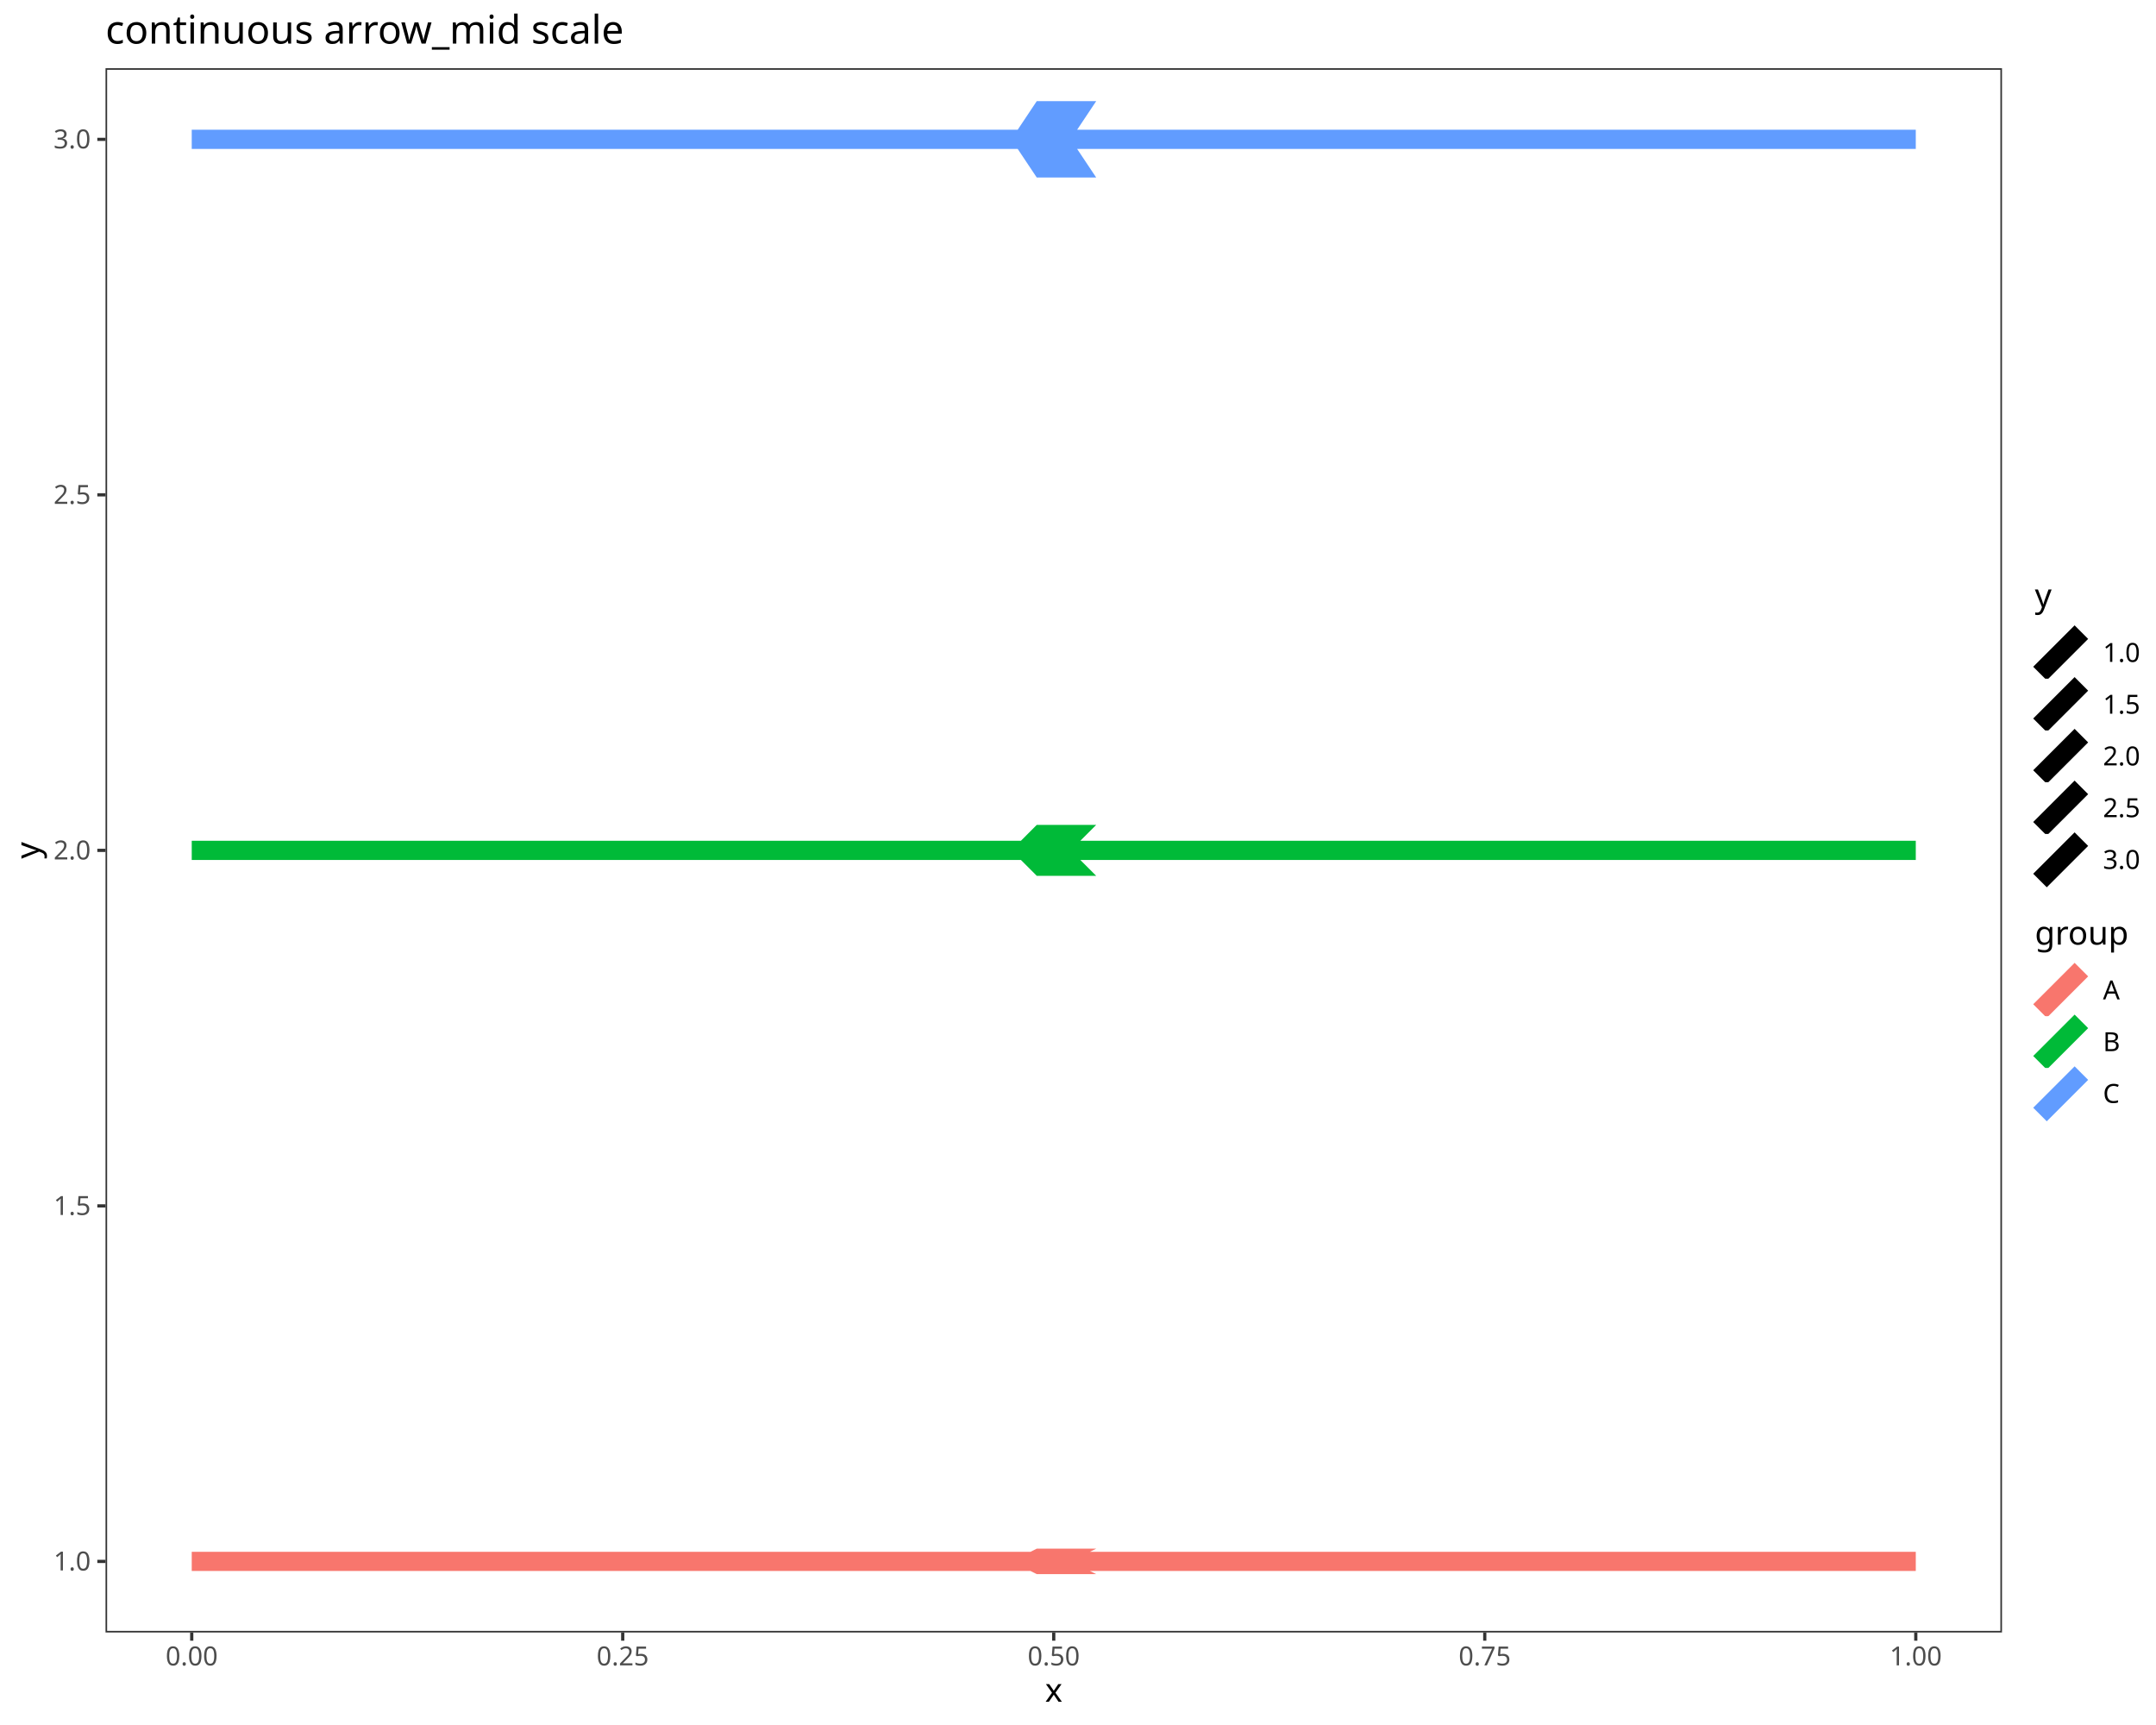
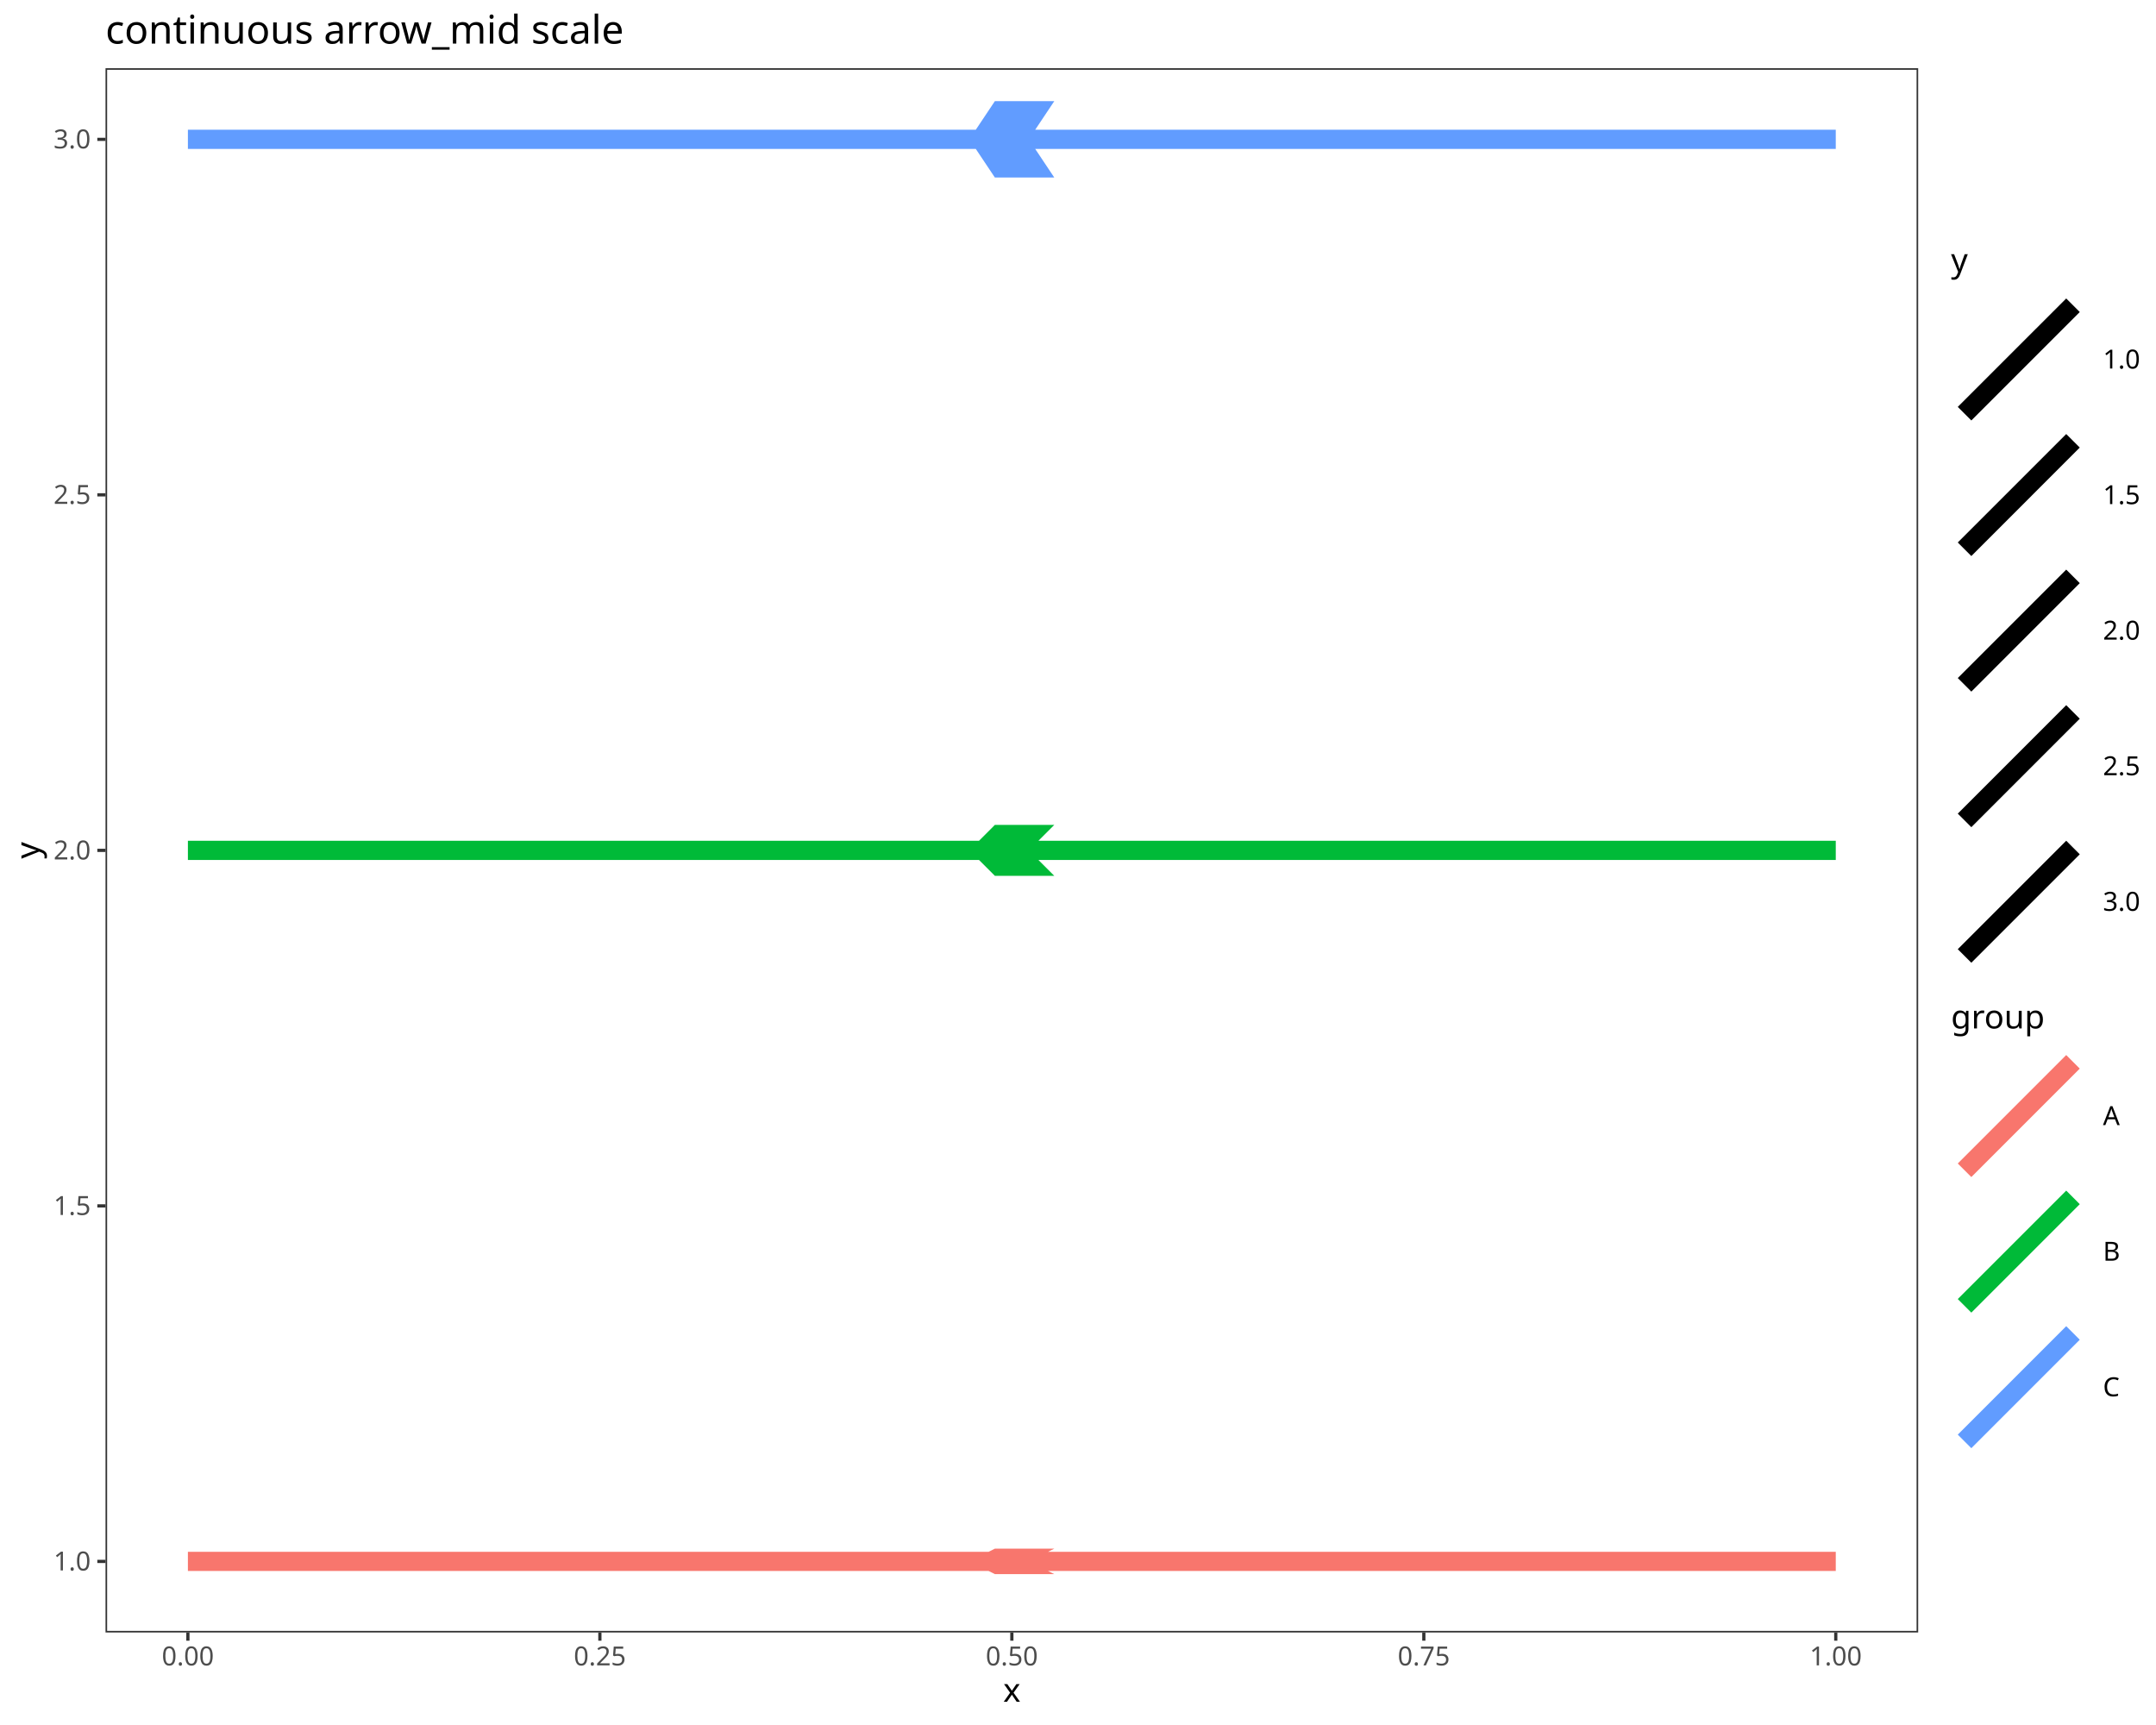
<svg xmlns="http://www.w3.org/2000/svg" class="svglite" data-engine-version="2.0" width="720.00pt" height="576.00pt" viewBox="0 0 720.00 576.00">
  <defs>
    <style type="text/css">
    .svglite line, .svglite polyline, .svglite polygon, .svglite path, .svglite rect, .svglite circle {
      fill: none;
      stroke: #000000;
      stroke-linecap: round;
      stroke-linejoin: round;
      stroke-miterlimit: 10.00;
    }
  </style>
  </defs>
  <rect width="100%" height="100%" style="stroke: none; fill: #FFFFFF;" />
  <defs>
    <clipPath id="cpMC4wMHw3MjAuMDB8MC4wMHw1NzYuMDA=">
      <rect x="0.00" y="0.00" width="720.00" height="576.00" />
    </clipPath>
  </defs>
  <g clip-path="url(#cpMC4wMHw3MjAuMDB8MC4wMHw1NzYuMDA=)">
    <rect x="0.00" y="0.00" width="720.00" height="576.00" style="stroke-width: 1.07; stroke: #FFFFFF; fill: #FFFFFF;" />
  </g>
  <defs>
-     <clipPath id="cpMzUuMjR8NjY4LjU3fDIyLjc4fDU0NS4xMQ==">
-       <rect x="35.24" y="22.78" width="633.33" height="522.33" />
+     <clipPath id="cpMzUuMjR8NjQwLjU4fDIyLjc4fDU0NS4xMQ==">
+       <rect x="35.24" y="22.78" width="605.34" height="522.33" />
    </clipPath>
  </defs>
-   <g clip-path="url(#cpMzUuMjR8NjY4LjU3fDIyLjc4fDU0NS4xMQ==)">
-     <rect x="35.24" y="22.78" width="633.33" height="522.33" style="stroke-width: 1.07; stroke: none; fill: #FFFFFF;" />
-     <path d="M 363.97 524.57 L 639.78 524.57 L 639.78 518.17 L 363.97 518.17 L 366.08 517.12 L 346.23 517.12 L 344.13 518.17 L 64.03 518.17 L 64.03 524.57 L 344.13 524.57 L 346.23 525.62 L 366.08 525.62 Z" style="fill-rule: evenodd; fill: #F8766D; stroke-width: 0.53; stroke: none; stroke-linecap: butt;" />
-     <path d="M 360.77 287.15 L 639.78 287.15 L 639.78 280.75 L 360.77 280.75 L 366.08 275.44 L 346.23 275.44 L 340.93 280.75 L 64.03 280.75 L 64.03 287.15 L 340.93 287.15 L 346.23 292.45 L 366.08 292.45 Z" style="fill-rule: evenodd; fill: #00BA38; stroke-width: 0.53; stroke: none; stroke-linecap: butt;" />
-     <path d="M 359.71 49.73 L 639.78 49.73 L 639.78 43.32 L 359.71 43.32 L 366.08 33.77 L 346.23 33.77 L 339.86 43.32 L 64.03 43.32 L 64.03 49.73 L 339.86 49.73 L 346.23 59.28 L 366.08 59.28 Z" style="fill-rule: evenodd; fill: #619CFF; stroke-width: 0.53; stroke: none; stroke-linecap: butt;" />
-     <rect x="35.24" y="22.78" width="633.33" height="522.33" style="stroke-width: 1.07; stroke: #333333;" />
+   <g clip-path="url(#cpMzUuMjR8NjQwLjU4fDIyLjc4fDU0NS4xMQ==)">
+     <rect x="35.24" y="22.78" width="605.34" height="522.33" style="stroke-width: 1.07; stroke: none; fill: #FFFFFF;" />
+     <path d="M 349.98 524.57 L 613.06 524.57 L 613.06 518.17 L 349.98 518.17 L 352.08 517.12 L 332.24 517.12 L 330.14 518.17 L 62.75 518.17 L 62.75 524.57 L 330.14 524.57 L 332.24 525.62 L 352.08 525.62 Z" style="fill-rule: evenodd; fill: #F8766D; stroke-width: 0.53; stroke: none; stroke-linecap: butt;" />
+     <path d="M 346.78 287.15 L 613.06 287.15 L 613.06 280.75 L 346.78 280.75 L 352.08 275.44 L 332.24 275.44 L 326.94 280.75 L 62.75 280.75 L 62.75 287.15 L 326.94 287.15 L 332.24 292.45 L 352.08 292.45 Z" style="fill-rule: evenodd; fill: #00BA38; stroke-width: 0.53; stroke: none; stroke-linecap: butt;" />
+     <path d="M 345.71 49.73 L 613.06 49.73 L 613.06 43.32 L 345.71 43.32 L 352.08 33.77 L 332.24 33.77 L 325.87 43.32 L 62.75 43.32 L 62.75 49.73 L 325.87 49.73 L 332.24 59.28 L 352.08 59.28 Z" style="fill-rule: evenodd; fill: #619CFF; stroke-width: 0.53; stroke: none; stroke-linecap: butt;" />
+     <rect x="35.24" y="22.78" width="605.34" height="522.33" style="stroke-width: 1.07; stroke: #333333;" />
  </g>
  <g clip-path="url(#cpMC4wMHw3MjAuMDB8MC4wMHw1NzYuMDA=)">
    <text x="30.31" y="524.40" text-anchor="end" style="font-size: 8.80px; fill: #4D4D4D; font-family: sans;" textLength="12.23px" lengthAdjust="spacingAndGlyphs">1.0</text>
    <text x="30.31" y="405.69" text-anchor="end" style="font-size: 8.80px; fill: #4D4D4D; font-family: sans;" textLength="12.23px" lengthAdjust="spacingAndGlyphs">1.5</text>
    <text x="30.31" y="286.98" text-anchor="end" style="font-size: 8.80px; fill: #4D4D4D; font-family: sans;" textLength="12.23px" lengthAdjust="spacingAndGlyphs">2.0</text>
    <text x="30.31" y="168.26" text-anchor="end" style="font-size: 8.80px; fill: #4D4D4D; font-family: sans;" textLength="12.23px" lengthAdjust="spacingAndGlyphs">2.5</text>
    <text x="30.31" y="49.55" text-anchor="end" style="font-size: 8.80px; fill: #4D4D4D; font-family: sans;" textLength="12.23px" lengthAdjust="spacingAndGlyphs">3.0</text>
    <polyline points="32.50,521.37 35.24,521.37 " style="stroke-width: 1.07; stroke: #333333; stroke-linecap: butt;" />
    <polyline points="32.50,402.66 35.24,402.66 " style="stroke-width: 1.07; stroke: #333333; stroke-linecap: butt;" />
    <polyline points="32.50,283.95 35.24,283.95 " style="stroke-width: 1.07; stroke: #333333; stroke-linecap: butt;" />
    <polyline points="32.50,165.24 35.24,165.24 " style="stroke-width: 1.07; stroke: #333333; stroke-linecap: butt;" />
    <polyline points="32.50,46.53 35.24,46.53 " style="stroke-width: 1.07; stroke: #333333; stroke-linecap: butt;" />
-     <polyline points="64.03,547.85 64.03,545.11 " style="stroke-width: 1.07; stroke: #333333; stroke-linecap: butt;" />
-     <polyline points="207.96,547.85 207.96,545.11 " style="stroke-width: 1.07; stroke: #333333; stroke-linecap: butt;" />
-     <polyline points="351.90,547.85 351.90,545.11 " style="stroke-width: 1.07; stroke: #333333; stroke-linecap: butt;" />
-     <polyline points="495.84,547.85 495.84,545.11 " style="stroke-width: 1.07; stroke: #333333; stroke-linecap: butt;" />
-     <polyline points="639.78,547.85 639.78,545.11 " style="stroke-width: 1.07; stroke: #333333; stroke-linecap: butt;" />
-     <text x="64.03" y="556.10" text-anchor="middle" style="font-size: 8.80px; fill: #4D4D4D; font-family: sans;" textLength="17.13px" lengthAdjust="spacingAndGlyphs">0.00</text>
-     <text x="207.96" y="556.10" text-anchor="middle" style="font-size: 8.80px; fill: #4D4D4D; font-family: sans;" textLength="17.13px" lengthAdjust="spacingAndGlyphs">0.25</text>
-     <text x="351.90" y="556.10" text-anchor="middle" style="font-size: 8.80px; fill: #4D4D4D; font-family: sans;" textLength="17.13px" lengthAdjust="spacingAndGlyphs">0.50</text>
-     <text x="495.84" y="556.10" text-anchor="middle" style="font-size: 8.80px; fill: #4D4D4D; font-family: sans;" textLength="17.13px" lengthAdjust="spacingAndGlyphs">0.75</text>
-     <text x="639.78" y="556.10" text-anchor="middle" style="font-size: 8.80px; fill: #4D4D4D; font-family: sans;" textLength="17.13px" lengthAdjust="spacingAndGlyphs">1.00</text>
-     <text x="351.90" y="568.24" text-anchor="middle" style="font-size: 11.00px; font-family: sans;" textLength="5.50px" lengthAdjust="spacingAndGlyphs">x</text>
+     <polyline points="62.75,547.85 62.75,545.11 " style="stroke-width: 1.07; stroke: #333333; stroke-linecap: butt;" />
+     <polyline points="200.33,547.85 200.33,545.11 " style="stroke-width: 1.07; stroke: #333333; stroke-linecap: butt;" />
+     <polyline points="337.91,547.85 337.91,545.11 " style="stroke-width: 1.07; stroke: #333333; stroke-linecap: butt;" />
+     <polyline points="475.49,547.85 475.49,545.11 " style="stroke-width: 1.07; stroke: #333333; stroke-linecap: butt;" />
+     <polyline points="613.06,547.85 613.06,545.11 " style="stroke-width: 1.07; stroke: #333333; stroke-linecap: butt;" />
+     <text x="62.75" y="556.10" text-anchor="middle" style="font-size: 8.80px; fill: #4D4D4D; font-family: sans;" textLength="17.13px" lengthAdjust="spacingAndGlyphs">0.00</text>
+     <text x="200.33" y="556.10" text-anchor="middle" style="font-size: 8.80px; fill: #4D4D4D; font-family: sans;" textLength="17.13px" lengthAdjust="spacingAndGlyphs">0.25</text>
+     <text x="337.91" y="556.10" text-anchor="middle" style="font-size: 8.80px; fill: #4D4D4D; font-family: sans;" textLength="17.13px" lengthAdjust="spacingAndGlyphs">0.50</text>
+     <text x="475.49" y="556.10" text-anchor="middle" style="font-size: 8.80px; fill: #4D4D4D; font-family: sans;" textLength="17.13px" lengthAdjust="spacingAndGlyphs">0.75</text>
+     <text x="613.06" y="556.10" text-anchor="middle" style="font-size: 8.80px; fill: #4D4D4D; font-family: sans;" textLength="17.13px" lengthAdjust="spacingAndGlyphs">1.00</text>
+     <text x="337.91" y="568.24" text-anchor="middle" style="font-size: 11.00px; font-family: sans;" textLength="5.50px" lengthAdjust="spacingAndGlyphs">x</text>
    <text transform="translate(13.05,283.95) rotate(-90)" text-anchor="middle" style="font-size: 11.00px; font-family: sans;" textLength="5.50px" lengthAdjust="spacingAndGlyphs">y</text>
-     <rect x="679.53" y="194.02" width="34.99" height="101.73" style="stroke-width: 1.07; stroke: none; fill: #FFFFFF;" />
-     <text x="679.53" y="202.73" style="font-size: 11.00px; font-family: sans;" textLength="5.50px" lengthAdjust="spacingAndGlyphs">y</text>
-     <rect x="679.53" y="209.35" width="17.28" height="17.28" style="stroke-width: 1.07; stroke: none; fill: #FFFFFF;" />
-     <path d="M 683.52 227.16 L 697.34 213.34 L 695.08 211.08 L 692.82 208.81 L 678.99 222.64 L 681.26 224.90 Z" style="fill-rule: evenodd; fill: #000000; stroke-width: 0.53; stroke: none;" />
-     <rect x="679.53" y="226.63" width="17.28" height="17.28" style="stroke-width: 1.07; stroke: none; fill: #FFFFFF;" />
-     <path d="M 683.52 244.44 L 697.34 230.62 L 695.08 228.36 L 692.82 226.09 L 678.99 239.92 L 681.26 242.18 Z" style="fill-rule: evenodd; fill: #000000; stroke-width: 0.53; stroke: none;" />
-     <rect x="679.53" y="243.91" width="17.28" height="17.28" style="stroke-width: 1.07; stroke: none; fill: #FFFFFF;" />
-     <path d="M 683.52 261.72 L 697.34 247.90 L 695.08 245.64 L 692.82 243.37 L 678.99 257.20 L 681.26 259.46 Z" style="fill-rule: evenodd; fill: #000000; stroke-width: 0.53; stroke: none;" />
-     <rect x="679.53" y="261.19" width="17.28" height="17.28" style="stroke-width: 1.07; stroke: none; fill: #FFFFFF;" />
-     <path d="M 683.52 279.00 L 697.34 265.18 L 695.08 262.92 L 692.82 260.65 L 678.99 274.48 L 681.26 276.74 Z" style="fill-rule: evenodd; fill: #000000; stroke-width: 0.53; stroke: none;" />
-     <rect x="679.53" y="278.47" width="17.28" height="17.28" style="stroke-width: 1.07; stroke: none; fill: #FFFFFF;" />
-     <path d="M 683.52 296.28 L 697.34 282.46 L 695.08 280.20 L 692.82 277.93 L 678.99 291.76 L 681.26 294.02 Z" style="fill-rule: evenodd; fill: #000000; stroke-width: 0.53; stroke: none;" />
-     <text x="702.29" y="221.02" style="font-size: 8.80px; font-family: sans;" textLength="12.23px" lengthAdjust="spacingAndGlyphs">1.0</text>
-     <text x="702.29" y="238.30" style="font-size: 8.80px; font-family: sans;" textLength="12.23px" lengthAdjust="spacingAndGlyphs">1.5</text>
-     <text x="702.29" y="255.58" style="font-size: 8.80px; font-family: sans;" textLength="12.23px" lengthAdjust="spacingAndGlyphs">2.0</text>
-     <text x="702.29" y="272.86" style="font-size: 8.80px; font-family: sans;" textLength="12.23px" lengthAdjust="spacingAndGlyphs">2.5</text>
-     <text x="702.29" y="290.14" style="font-size: 8.80px; font-family: sans;" textLength="12.23px" lengthAdjust="spacingAndGlyphs">3.0</text>
-     <rect x="679.53" y="306.71" width="29.12" height="67.17" style="stroke-width: 1.07; stroke: none; fill: #FFFFFF;" />
-     <text x="679.53" y="315.42" style="font-size: 11.00px; font-family: sans;" textLength="28.14px" lengthAdjust="spacingAndGlyphs">group</text>
-     <rect x="679.53" y="322.04" width="17.28" height="17.28" style="stroke-width: 1.07; stroke: none; fill: #FFFFFF;" />
-     <path d="M 683.52 339.86 L 697.34 326.03 L 695.08 323.77 L 692.82 321.51 L 678.99 335.33 L 681.26 337.59 Z" style="fill-rule: evenodd; fill: #F8766D; stroke-width: 0.53; stroke: none;" />
-     <rect x="679.53" y="339.32" width="17.28" height="17.28" style="stroke-width: 1.07; stroke: none; fill: #FFFFFF;" />
-     <path d="M 683.52 357.14 L 697.34 343.31 L 695.08 341.05 L 692.82 338.79 L 678.99 352.61 L 681.26 354.87 Z" style="fill-rule: evenodd; fill: #00BA38; stroke-width: 0.53; stroke: none;" />
-     <rect x="679.53" y="356.60" width="17.28" height="17.28" style="stroke-width: 1.07; stroke: none; fill: #FFFFFF;" />
-     <path d="M 683.52 374.42 L 697.34 360.59 L 695.08 358.33 L 692.82 356.07 L 678.99 369.89 L 681.26 372.15 Z" style="fill-rule: evenodd; fill: #619CFF; stroke-width: 0.53; stroke: none;" />
-     <text x="702.29" y="333.71" style="font-size: 8.80px; font-family: sans;" textLength="5.87px" lengthAdjust="spacingAndGlyphs">A</text>
-     <text x="702.29" y="350.99" style="font-size: 8.80px; font-family: sans;" textLength="5.87px" lengthAdjust="spacingAndGlyphs">B</text>
-     <text x="702.29" y="368.27" style="font-size: 8.80px; font-family: sans;" textLength="6.36px" lengthAdjust="spacingAndGlyphs">C</text>
+     <rect x="651.54" y="82.06" width="62.98" height="241.67" style="stroke-width: 1.07; stroke: none; fill: #FFFFFF;" />
+     <text x="651.54" y="90.78" style="font-size: 11.00px; font-family: sans;" textLength="5.50px" lengthAdjust="spacingAndGlyphs">y</text>
+     <rect x="651.54" y="97.40" width="45.27" height="45.27" style="stroke-width: 1.07; stroke: none; fill: #FFFFFF;" />
+     <path d="M 658.33 140.40 L 694.54 104.19 L 692.28 101.92 L 690.02 99.66 L 653.80 135.87 L 656.07 138.14 Z" style="fill-rule: evenodd; fill: #000000; stroke-width: 0.53; stroke: none;" />
+     <rect x="651.54" y="142.66" width="45.27" height="45.27" style="stroke-width: 1.07; stroke: none; fill: #FFFFFF;" />
+     <path d="M 658.33 185.67 L 694.54 149.45 L 692.28 147.19 L 690.02 144.93 L 653.80 181.14 L 656.07 183.41 Z" style="fill-rule: evenodd; fill: #000000; stroke-width: 0.53; stroke: none;" />
+     <rect x="651.54" y="187.93" width="45.27" height="45.27" style="stroke-width: 1.07; stroke: none; fill: #FFFFFF;" />
+     <path d="M 658.33 230.94 L 694.54 194.72 L 692.28 192.46 L 690.02 190.20 L 653.80 226.41 L 656.07 228.67 Z" style="fill-rule: evenodd; fill: #000000; stroke-width: 0.53; stroke: none;" />
+     <rect x="651.54" y="233.20" width="45.27" height="45.27" style="stroke-width: 1.07; stroke: none; fill: #FFFFFF;" />
+     <path d="M 658.33 276.21 L 694.54 239.99 L 692.28 237.73 L 690.02 235.46 L 653.80 271.68 L 656.07 273.94 Z" style="fill-rule: evenodd; fill: #000000; stroke-width: 0.53; stroke: none;" />
+     <rect x="651.54" y="278.47" width="45.27" height="45.27" style="stroke-width: 1.07; stroke: none; fill: #FFFFFF;" />
+     <path d="M 658.33 321.47 L 694.54 285.26 L 692.28 283.00 L 690.02 280.73 L 653.80 316.95 L 656.07 319.21 Z" style="fill-rule: evenodd; fill: #000000; stroke-width: 0.53; stroke: none;" />
+     <text x="702.29" y="123.06" style="font-size: 8.80px; font-family: sans;" textLength="12.23px" lengthAdjust="spacingAndGlyphs">1.0</text>
+     <text x="702.29" y="168.33" style="font-size: 8.80px; font-family: sans;" textLength="12.23px" lengthAdjust="spacingAndGlyphs">1.5</text>
+     <text x="702.29" y="213.59" style="font-size: 8.80px; font-family: sans;" textLength="12.23px" lengthAdjust="spacingAndGlyphs">2.0</text>
+     <text x="702.29" y="258.86" style="font-size: 8.80px; font-family: sans;" textLength="12.23px" lengthAdjust="spacingAndGlyphs">2.5</text>
+     <text x="702.29" y="304.13" style="font-size: 8.80px; font-family: sans;" textLength="12.23px" lengthAdjust="spacingAndGlyphs">3.0</text>
+     <rect x="651.54" y="334.70" width="57.10" height="151.14" style="stroke-width: 1.07; stroke: none; fill: #FFFFFF;" />
+     <text x="651.54" y="343.41" style="font-size: 11.00px; font-family: sans;" textLength="28.14px" lengthAdjust="spacingAndGlyphs">group</text>
+     <rect x="651.54" y="350.03" width="45.27" height="45.27" style="stroke-width: 1.07; stroke: none; fill: #FFFFFF;" />
+     <path d="M 658.33 393.03 L 694.54 356.82 L 692.28 354.56 L 690.02 352.29 L 653.80 388.51 L 656.07 390.77 Z" style="fill-rule: evenodd; fill: #F8766D; stroke-width: 0.53; stroke: none;" />
+     <rect x="651.54" y="395.30" width="45.27" height="45.27" style="stroke-width: 1.07; stroke: none; fill: #FFFFFF;" />
+     <path d="M 658.33 438.30 L 694.54 402.09 L 692.28 399.82 L 690.02 397.56 L 653.80 433.77 L 656.07 436.04 Z" style="fill-rule: evenodd; fill: #00BA38; stroke-width: 0.53; stroke: none;" />
+     <rect x="651.54" y="440.56" width="45.27" height="45.27" style="stroke-width: 1.07; stroke: none; fill: #FFFFFF;" />
+     <path d="M 658.33 483.57 L 694.54 447.36 L 692.28 445.09 L 690.02 442.83 L 653.80 479.04 L 656.07 481.31 Z" style="fill-rule: evenodd; fill: #619CFF; stroke-width: 0.53; stroke: none;" />
+     <text x="702.29" y="375.69" style="font-size: 8.80px; font-family: sans;" textLength="5.87px" lengthAdjust="spacingAndGlyphs">A</text>
+     <text x="702.29" y="420.96" style="font-size: 8.80px; font-family: sans;" textLength="5.87px" lengthAdjust="spacingAndGlyphs">B</text>
+     <text x="702.29" y="466.23" style="font-size: 8.80px; font-family: sans;" textLength="6.36px" lengthAdjust="spacingAndGlyphs">C</text>
    <text x="35.24" y="14.56" style="font-size: 13.20px; font-family: sans;" textLength="163.64px" lengthAdjust="spacingAndGlyphs">continuous arrow_mid scale</text>
  </g>
</svg>
